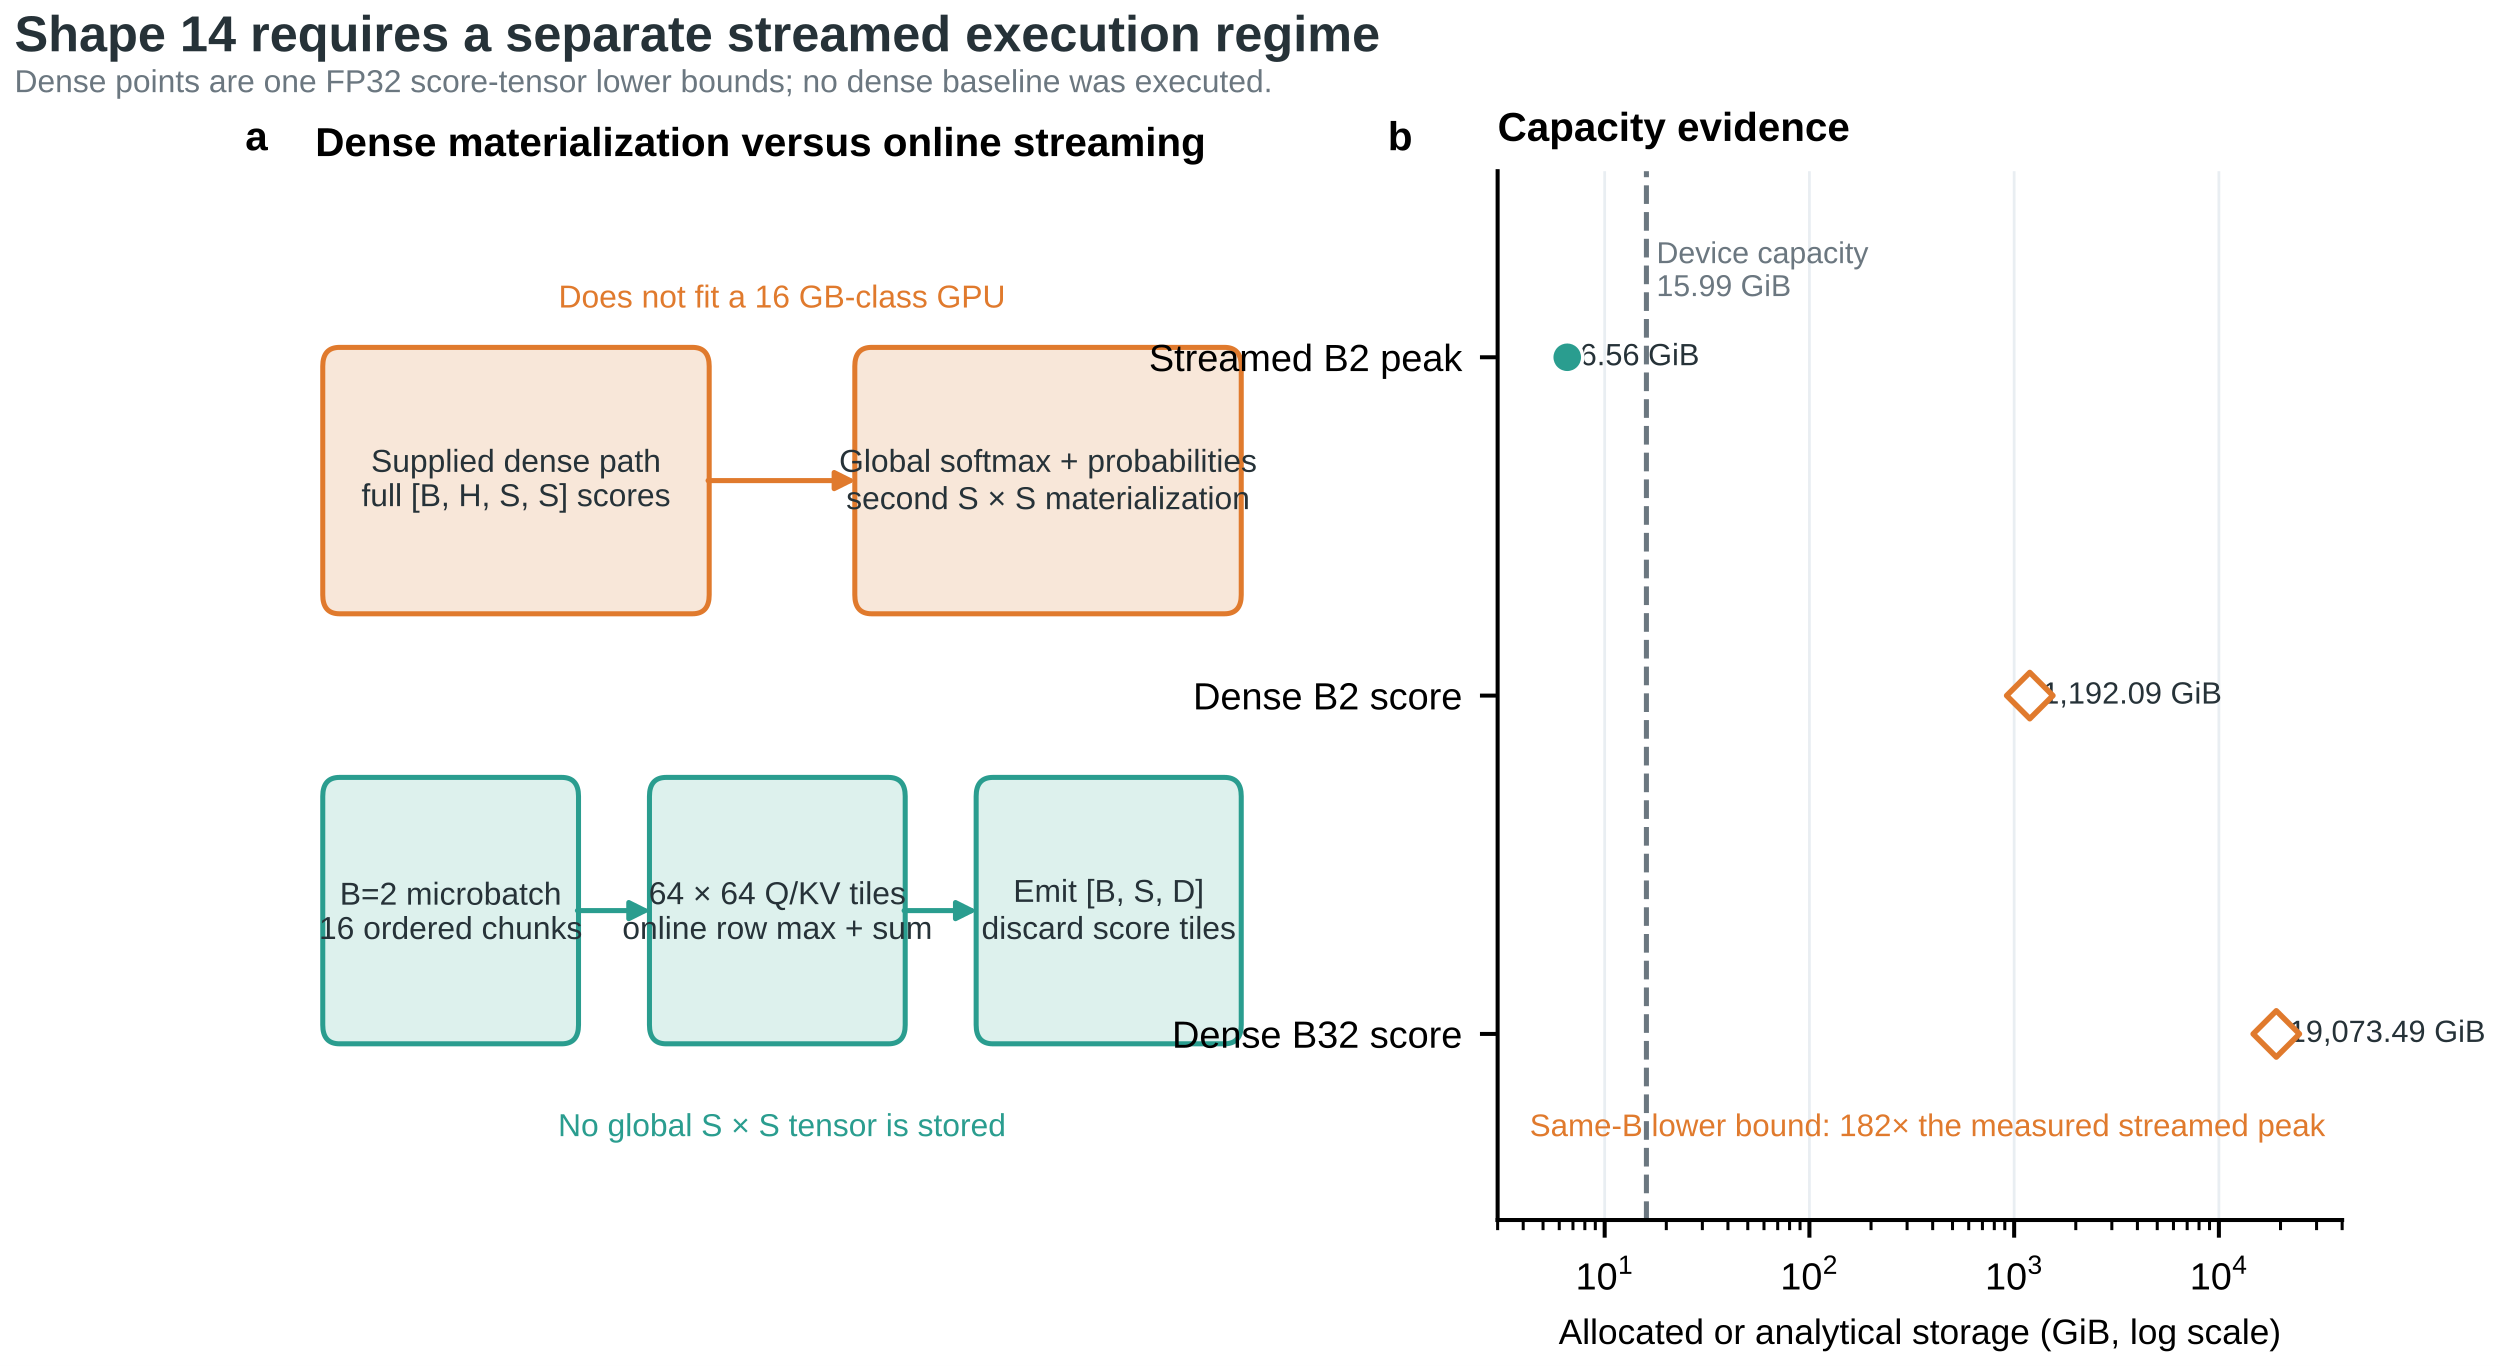
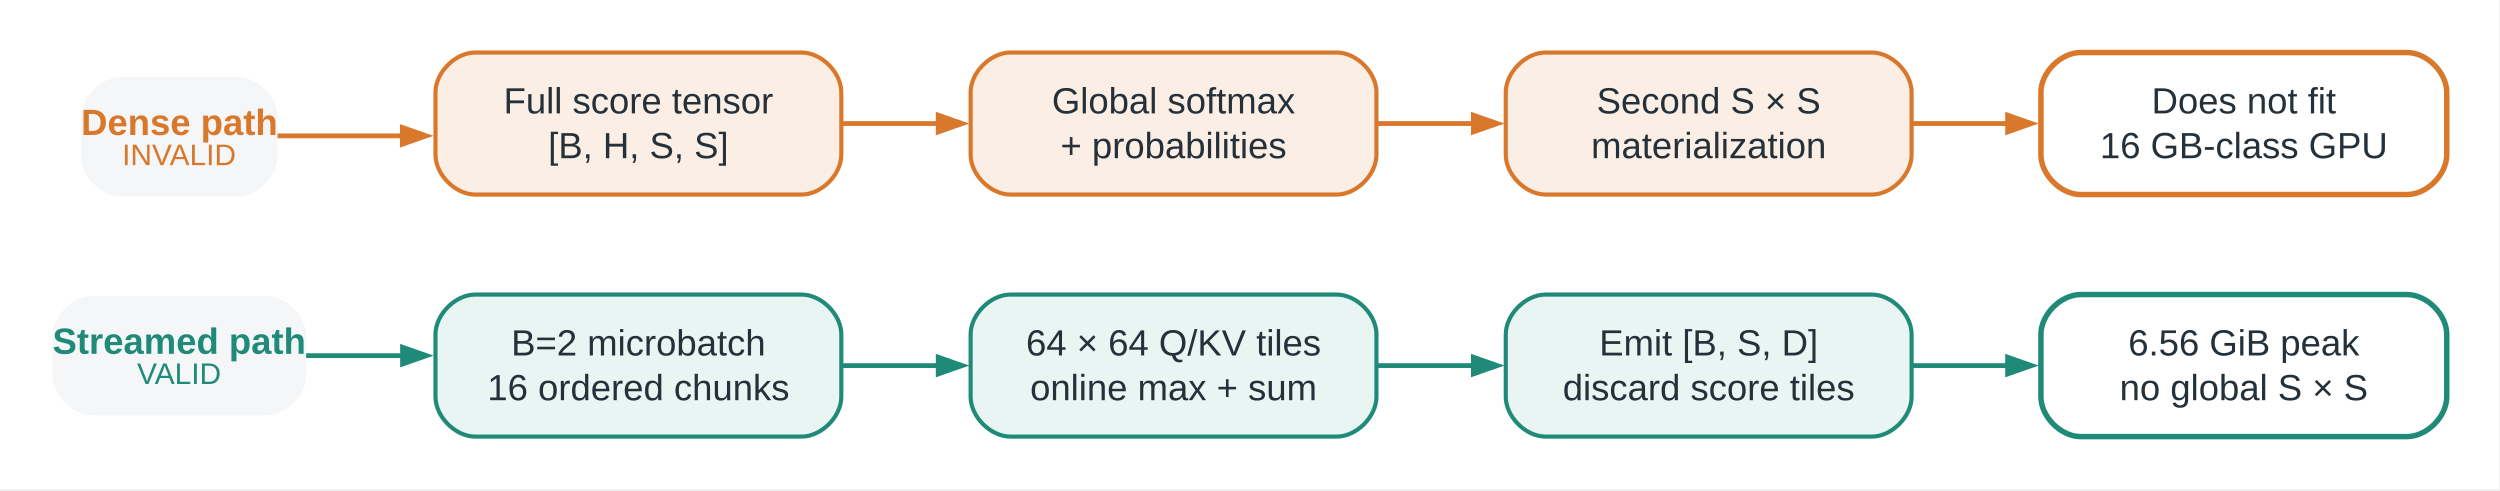
- <svg xmlns="http://www.w3.org/2000/svg" xmlns:xlink="http://www.w3.org/1999/xlink" width="495.545pt" height="270.758pt" viewBox="0 0 495.545 270.758" version="1.1">
-   <defs>
-     <style type="text/css">*{stroke-linejoin: round; stroke-linecap: butt}</style>
-   </defs>
-   <g id="figure_1">
-     <g id="patch_1">
-       <path d="M 0 270.758 L 495.545 270.758 L 495.545 0 L 0 0 z " style="fill: #ffffff" />
+ <svg xmlns="http://www.w3.org/2000/svg" width="754pt" height="148pt" viewBox="0.00 0.00 754.00 148.00">
+   <g id="graph0" class="graph" transform="scale(1 1) rotate(0) translate(15.84 131.68)">
+     <polygon fill="#ffffff" stroke="none" points="-15.84,15.84 -15.84,-131.68 737.94,-131.68 737.94,15.84 -15.84,15.84" />
+     <g id="edge1" class="edge">
+       <path fill="none" stroke="#d9772b" stroke-width="1.45" d="M67.61,-90.71C67.61,-90.71 105.51,-90.71 105.51,-90.71" />
+       <polygon fill="#d9772b" stroke="#d9772b" stroke-width="1.45" points="105.51,-93.23 112.71,-90.71 105.51,-88.19 105.51,-93.23" />
    </g>
-     <g id="axes_1">
-       <g id="patch_2">
-         <path d="M 67.307 121.664 L 137.245 121.664 Q 140.575 121.664 140.575 117.922 L 140.575 72.599 Q 140.575 68.857 137.245 68.857 L 67.307 68.857 Q 63.976 68.857 63.976 72.599 L 63.976 117.922 Q 63.976 121.664 67.307 121.664 z " clip-path="url(#p6a31c43c18)" style="fill: #f8e7d9; stroke: #e07a2d; stroke-linejoin: miter" />
-       </g>
-       <g id="patch_3">
-         <path d="M 172.769 121.664 L 242.707 121.664 Q 246.037 121.664 246.037 117.922 L 246.037 72.599 Q 246.037 68.857 242.707 68.857 L 172.769 68.857 Q 169.438 68.857 169.438 72.599 L 169.438 117.922 Q 169.438 121.664 172.769 121.664 z " clip-path="url(#p6a31c43c18)" style="fill: #f8e7d9; stroke: #e07a2d; stroke-linejoin: miter" />
-       </g>
-       <g id="patch_4">
-         <path d="M 140.351 95.26 Q 155.005 95.26 168.542 95.26 " clip-path="url(#p6a31c43c18)" style="fill: none; stroke: #e07a2d; stroke-linecap: round" />
-         <path d="M 165.342 93.66 L 168.542 95.26 L 165.342 96.861 z " clip-path="url(#p6a31c43c18)" style="fill: #e07a2d; stroke: #e07a2d; stroke-linecap: round" />
-       </g>
-       <g id="patch_5">
-         <path d="M 67.307 206.903 L 111.342 206.903 Q 114.672 206.903 114.672 203.161 L 114.672 157.838 Q 114.672 154.096 111.342 154.096 L 67.307 154.096 Q 63.976 154.096 63.976 157.838 L 63.976 203.161 Q 63.976 206.903 67.307 206.903 z " clip-path="url(#p6a31c43c18)" style="fill: #ddf1ed; stroke: #2a9d8f; stroke-linejoin: miter" />
-       </g>
-       <g id="patch_6">
-         <path d="M 132.064 206.903 L 176.099 206.903 Q 179.429 206.903 179.429 203.161 L 179.429 157.838 Q 179.429 154.096 176.099 154.096 L 132.064 154.096 Q 128.734 154.096 128.734 157.838 L 128.734 203.161 Q 128.734 206.903 132.064 206.903 z " clip-path="url(#p6a31c43c18)" style="fill: #ddf1ed; stroke: #2a9d8f; stroke-linejoin: miter" />
-       </g>
-       <g id="patch_7">
-         <path d="M 196.821 206.903 L 242.707 206.903 Q 246.037 206.903 246.037 203.161 L 246.037 157.838 Q 246.037 154.096 242.707 154.096 L 196.821 154.096 Q 193.491 154.096 193.491 157.838 L 193.491 203.161 Q 193.491 206.903 196.821 206.903 z " clip-path="url(#p6a31c43c18)" style="fill: #ddf1ed; stroke: #2a9d8f; stroke-linejoin: miter" />
-       </g>
-       <g id="patch_8">
-         <path d="M 114.453 180.5 Q 121.702 180.5 127.834 180.5 " clip-path="url(#p6a31c43c18)" style="fill: none; stroke: #2a9d8f; stroke-linecap: round" />
-         <path d="M 124.634 178.899 L 127.834 180.5 L 124.634 182.1 z " clip-path="url(#p6a31c43c18)" style="fill: #2a9d8f; stroke: #2a9d8f; stroke-linecap: round" />
-       </g>
-       <g id="patch_9">
-         <path d="M 179.21 180.5 Q 186.46 180.5 192.591 180.5 " clip-path="url(#p6a31c43c18)" style="fill: none; stroke: #2a9d8f; stroke-linecap: round" />
-         <path d="M 189.391 178.899 L 192.591 180.5 L 189.391 182.1 z " clip-path="url(#p6a31c43c18)" style="fill: #2a9d8f; stroke: #2a9d8f; stroke-linecap: round" />
-       </g>
-       <g id="text_1">
-         <text style="font-weight: 700; font-size: 8px; font-family: 'Arial', 'DejaVu Sans', 'Liberation Sans', sans-serif; text-anchor: start" x="48.619" y="29.772" transform="rotate(-0 48.61942 29.772)">a</text>
-       </g>
-       <g id="text_2">
-         <text style="font-size: 6.3px; font-family: 'Arial', 'DejaVu Sans', 'Liberation Sans', sans-serif; fill: #263238" transform="translate(73.55393 93.52791)">Supplied dense path</text>
-         <text style="font-size: 6.3px; font-family: 'Arial', 'DejaVu Sans', 'Liberation Sans', sans-serif; fill: #263238" transform="translate(71.64227 100.3272)">full [B, H, S, S] scores</text>
-       </g>
-       <g id="text_3">
-         <text style="font-size: 6.3px; font-family: 'Arial', 'DejaVu Sans', 'Liberation Sans', sans-serif; fill: #263238" transform="translate(166.3313 93.52791)">Global softmax + probabilities</text>
-         <text style="font-size: 6.3px; font-family: 'Arial', 'DejaVu Sans', 'Liberation Sans', sans-serif; fill: #263238" transform="translate(167.7306 100.9148)">second S × S materialization</text>
-       </g>
-       <g id="text_4">
-         <text style="font-size: 6.3px; font-family: 'Arial', 'DejaVu Sans', 'Liberation Sans', sans-serif; text-anchor: middle; fill: #e07a2d" x="155.007" y="60.957" transform="rotate(-0 155.0065 60.957)">Does not fit a 16 GB-class GPU</text>
-       </g>
-       <g id="text_5">
-         <text style="font-size: 6.3px; font-family: 'Arial', 'DejaVu Sans', 'Liberation Sans', sans-serif; fill: #263238" transform="translate(67.35182 179.327)">B=2 microbatch</text>
-         <text style="font-size: 6.3px; font-family: 'Arial', 'DejaVu Sans', 'Liberation Sans', sans-serif; fill: #263238" transform="translate(63.23418 186.1248)">16 ordered chunks</text>
-       </g>
-       <g id="text_6">
-         <text style="font-size: 6.3px; font-family: 'Arial', 'DejaVu Sans', 'Liberation Sans', sans-serif; fill: #263238" transform="translate(128.6053 179.2197)">64 × 64 Q/KV tiles</text>
-         <text style="font-size: 6.3px; font-family: 'Arial', 'DejaVu Sans', 'Liberation Sans', sans-serif; fill: #263238" transform="translate(123.3581 186.1169)">online row max + sum</text>
-       </g>
-       <g id="text_7">
-         <text style="font-size: 6.3px; font-family: 'Arial', 'DejaVu Sans', 'Liberation Sans', sans-serif; fill: #263238" transform="translate(200.8609 178.7669)">Emit [B, S, D]</text>
-         <text style="font-size: 6.3px; font-family: 'Arial', 'DejaVu Sans', 'Liberation Sans', sans-serif; fill: #263238" transform="translate(194.556 186.1169)">discard score tiles</text>
-       </g>
-       <g id="text_8">
-         <text style="font-size: 6.3px; font-family: 'Arial', 'DejaVu Sans', 'Liberation Sans', sans-serif; text-anchor: middle; fill: #2a9d8f" x="155.007" y="225.198" transform="rotate(-0 155.0065 225.198)">No global S × S tensor is stored</text>
-       </g>
-       <g id="text_9">
-         <text style="font-weight: 700; font-size: 8px; font-family: 'Arial', 'DejaVu Sans', 'Liberation Sans', sans-serif; text-anchor: start" x="62.496" y="30.93" transform="rotate(-0 62.496 30.93)">Dense materialization versus online streaming</text>
-       </g>
+     <g id="edge5" class="edge">
+       <path fill="none" stroke="#1f8a78" stroke-width="1.45" d="M76.45,-24.42C76.45,-24.42 105.57,-24.42 105.57,-24.42" />
+       <polygon fill="#1f8a78" stroke="#1f8a78" stroke-width="1.45" points="105.57,-26.94 112.77,-24.42 105.57,-21.9 105.57,-26.94" />
    </g>
-     <g id="axes_2">
-       <g id="patch_10">
-         <path d="M 296.856 241.83 L 464.256 241.83 L 464.256 33.93 L 296.856 33.93 z " style="fill: #ffffff" />
-       </g>
-       <g id="matplotlib.axis_1">
-         <g id="xtick_1">
-           <g id="line2d_1">
-             <path d="M 318.076 241.83 L 318.076 33.93 " clip-path="url(#p50177f40c5)" style="fill: none; stroke: #e9eef2; stroke-width: 0.55; stroke-linecap: square" />
-           </g>
-           <g id="line2d_2">
-             <defs>
-               <path id="m592575918a" d="M 0 0 L 0 3.5 " style="stroke: #000000; stroke-width: 0.8" />
-             </defs>
-             <g>
-               <use xlink:href="#m592575918a" x="318.076" y="241.83" style="stroke: #000000; stroke-width: 0.8" />
-             </g>
-           </g>
-           <g id="text_10">
-             <g transform="translate(312.3007 255.73)">
-               <text>
-                 <tspan x="0" y="-0.129" style="font-size: 7.5px; font-family: 'Arial'">1</tspan>
-                 <tspan x="4.171" y="-0.129" style="font-size: 7.5px; font-family: 'Arial'">0</tspan>
-                 <tspan x="8.414" y="-3.227" style="font-size: 5.25px; font-family: 'Arial'">1</tspan>
-               </text>
-             </g>
-           </g>
-         </g>
-         <g id="xtick_2">
-           <g id="line2d_3">
-             <path d="M 358.658 241.83 L 358.658 33.93 " clip-path="url(#p50177f40c5)" style="fill: none; stroke: #e9eef2; stroke-width: 0.55; stroke-linecap: square" />
-           </g>
-           <g id="line2d_4">
-             <g>
-               <use xlink:href="#m592575918a" x="358.658" y="241.83" style="stroke: #000000; stroke-width: 0.8" />
-             </g>
-           </g>
-           <g id="text_11">
-             <g transform="translate(352.8831 255.73)">
-               <text>
-                 <tspan x="0" y="-0.129" style="font-size: 7.5px; font-family: 'Arial'">1</tspan>
-                 <tspan x="4.171" y="-0.129" style="font-size: 7.5px; font-family: 'Arial'">0</tspan>
-                 <tspan x="8.414" y="-3.227" style="font-size: 5.25px; font-family: 'Arial'">2</tspan>
-               </text>
-             </g>
-           </g>
-         </g>
-         <g id="xtick_3">
-           <g id="line2d_5">
-             <path d="M 399.241 241.83 L 399.241 33.93 " clip-path="url(#p50177f40c5)" style="fill: none; stroke: #e9eef2; stroke-width: 0.55; stroke-linecap: square" />
-           </g>
-           <g id="line2d_6">
-             <g>
-               <use xlink:href="#m592575918a" x="399.241" y="241.83" style="stroke: #000000; stroke-width: 0.8" />
-             </g>
-           </g>
-           <g id="text_12">
-             <g transform="translate(393.4655 255.73)">
-               <text>
-                 <tspan x="0" y="-0.129" style="font-size: 7.5px; font-family: 'Arial'">1</tspan>
-                 <tspan x="4.171" y="-0.129" style="font-size: 7.5px; font-family: 'Arial'">0</tspan>
-                 <tspan x="8.414" y="-3.227" style="font-size: 5.25px; font-family: 'Arial'">3</tspan>
-               </text>
-             </g>
-           </g>
-         </g>
-         <g id="xtick_4">
-           <g id="line2d_7">
-             <path d="M 439.823 241.83 L 439.823 33.93 " clip-path="url(#p50177f40c5)" style="fill: none; stroke: #e9eef2; stroke-width: 0.55; stroke-linecap: square" />
-           </g>
-           <g id="line2d_8">
-             <g>
-               <use xlink:href="#m592575918a" x="439.823" y="241.83" style="stroke: #000000; stroke-width: 0.8" />
-             </g>
-           </g>
-           <g id="text_13">
-             <g transform="translate(434.0479 255.73)">
-               <text>
-                 <tspan x="0" y="-0.14" style="font-size: 7.5px; font-family: 'Arial'">1</tspan>
-                 <tspan x="4.171" y="-0.14" style="font-size: 7.5px; font-family: 'Arial'">0</tspan>
-                 <tspan x="8.414" y="-3.237" style="font-size: 5.25px; font-family: 'Arial'">4</tspan>
-               </text>
-             </g>
-           </g>
-         </g>
-         <g id="xtick_5">
-           <g id="line2d_9">
-             <defs>
-               <path id="m63c18551ce" d="M 0 0 L 0 2 " style="stroke: #000000; stroke-width: 0.6" />
-             </defs>
-             <g>
-               <use xlink:href="#m63c18551ce" x="296.856" y="241.83" style="stroke: #000000; stroke-width: 0.6" />
-             </g>
-           </g>
-         </g>
-         <g id="xtick_6">
-           <g id="line2d_10">
-             <g>
-               <use xlink:href="#m63c18551ce" x="301.926" y="241.83" style="stroke: #000000; stroke-width: 0.6" />
-             </g>
-           </g>
-         </g>
-         <g id="xtick_7">
-           <g id="line2d_11">
-             <g>
-               <use xlink:href="#m63c18551ce" x="305.859" y="241.83" style="stroke: #000000; stroke-width: 0.6" />
-             </g>
-           </g>
-         </g>
-         <g id="xtick_8">
-           <g id="line2d_12">
-             <g>
-               <use xlink:href="#m63c18551ce" x="309.073" y="241.83" style="stroke: #000000; stroke-width: 0.6" />
-             </g>
-           </g>
-         </g>
-         <g id="xtick_9">
-           <g id="line2d_13">
-             <g>
-               <use xlink:href="#m63c18551ce" x="311.789" y="241.83" style="stroke: #000000; stroke-width: 0.6" />
-             </g>
-           </g>
-         </g>
-         <g id="xtick_10">
-           <g id="line2d_14">
-             <g>
-               <use xlink:href="#m63c18551ce" x="314.143" y="241.83" style="stroke: #000000; stroke-width: 0.6" />
-             </g>
-           </g>
-         </g>
-         <g id="xtick_11">
-           <g id="line2d_15">
-             <g>
-               <use xlink:href="#m63c18551ce" x="316.219" y="241.83" style="stroke: #000000; stroke-width: 0.6" />
-             </g>
-           </g>
-         </g>
-         <g id="xtick_12">
-           <g id="line2d_16">
-             <g>
-               <use xlink:href="#m63c18551ce" x="330.292" y="241.83" style="stroke: #000000; stroke-width: 0.6" />
-             </g>
-           </g>
-         </g>
-         <g id="xtick_13">
-           <g id="line2d_17">
-             <g>
-               <use xlink:href="#m63c18551ce" x="337.438" y="241.83" style="stroke: #000000; stroke-width: 0.6" />
-             </g>
-           </g>
-         </g>
-         <g id="xtick_14">
-           <g id="line2d_18">
-             <g>
-               <use xlink:href="#m63c18551ce" x="342.509" y="241.83" style="stroke: #000000; stroke-width: 0.6" />
-             </g>
-           </g>
-         </g>
-         <g id="xtick_15">
-           <g id="line2d_19">
-             <g>
-               <use xlink:href="#m63c18551ce" x="346.442" y="241.83" style="stroke: #000000; stroke-width: 0.6" />
-             </g>
-           </g>
-         </g>
-         <g id="xtick_16">
-           <g id="line2d_20">
-             <g>
-               <use xlink:href="#m63c18551ce" x="349.655" y="241.83" style="stroke: #000000; stroke-width: 0.6" />
-             </g>
-           </g>
-         </g>
-         <g id="xtick_17">
-           <g id="line2d_21">
-             <g>
-               <use xlink:href="#m63c18551ce" x="352.372" y="241.83" style="stroke: #000000; stroke-width: 0.6" />
-             </g>
-           </g>
-         </g>
-         <g id="xtick_18">
-           <g id="line2d_22">
-             <g>
-               <use xlink:href="#m63c18551ce" x="354.725" y="241.83" style="stroke: #000000; stroke-width: 0.6" />
-             </g>
-           </g>
-         </g>
-         <g id="xtick_19">
-           <g id="line2d_23">
-             <g>
-               <use xlink:href="#m63c18551ce" x="356.801" y="241.83" style="stroke: #000000; stroke-width: 0.6" />
-             </g>
-           </g>
-         </g>
-         <g id="xtick_20">
-           <g id="line2d_24">
-             <g>
-               <use xlink:href="#m63c18551ce" x="370.875" y="241.83" style="stroke: #000000; stroke-width: 0.6" />
-             </g>
-           </g>
-         </g>
-         <g id="xtick_21">
-           <g id="line2d_25">
-             <g>
-               <use xlink:href="#m63c18551ce" x="378.021" y="241.83" style="stroke: #000000; stroke-width: 0.6" />
-             </g>
-           </g>
-         </g>
-         <g id="xtick_22">
-           <g id="line2d_26">
-             <g>
-               <use xlink:href="#m63c18551ce" x="383.091" y="241.83" style="stroke: #000000; stroke-width: 0.6" />
-             </g>
-           </g>
-         </g>
-         <g id="xtick_23">
-           <g id="line2d_27">
-             <g>
-               <use xlink:href="#m63c18551ce" x="387.024" y="241.83" style="stroke: #000000; stroke-width: 0.6" />
-             </g>
-           </g>
-         </g>
-         <g id="xtick_24">
-           <g id="line2d_28">
-             <g>
-               <use xlink:href="#m63c18551ce" x="390.237" y="241.83" style="stroke: #000000; stroke-width: 0.6" />
-             </g>
-           </g>
-         </g>
-         <g id="xtick_25">
-           <g id="line2d_29">
-             <g>
-               <use xlink:href="#m63c18551ce" x="392.954" y="241.83" style="stroke: #000000; stroke-width: 0.6" />
-             </g>
-           </g>
-         </g>
-         <g id="xtick_26">
-           <g id="line2d_30">
-             <g>
-               <use xlink:href="#m63c18551ce" x="395.308" y="241.83" style="stroke: #000000; stroke-width: 0.6" />
-             </g>
-           </g>
-         </g>
-         <g id="xtick_27">
-           <g id="line2d_31">
-             <g>
-               <use xlink:href="#m63c18551ce" x="397.384" y="241.83" style="stroke: #000000; stroke-width: 0.6" />
-             </g>
-           </g>
-         </g>
-         <g id="xtick_28">
-           <g id="line2d_32">
-             <g>
-               <use xlink:href="#m63c18551ce" x="411.457" y="241.83" style="stroke: #000000; stroke-width: 0.6" />
-             </g>
-           </g>
-         </g>
-         <g id="xtick_29">
-           <g id="line2d_33">
-             <g>
-               <use xlink:href="#m63c18551ce" x="418.603" y="241.83" style="stroke: #000000; stroke-width: 0.6" />
-             </g>
-           </g>
-         </g>
-         <g id="xtick_30">
-           <g id="line2d_34">
-             <g>
-               <use xlink:href="#m63c18551ce" x="423.674" y="241.83" style="stroke: #000000; stroke-width: 0.6" />
-             </g>
-           </g>
-         </g>
-         <g id="xtick_31">
-           <g id="line2d_35">
-             <g>
-               <use xlink:href="#m63c18551ce" x="427.606" y="241.83" style="stroke: #000000; stroke-width: 0.6" />
-             </g>
-           </g>
-         </g>
-         <g id="xtick_32">
-           <g id="line2d_36">
-             <g>
-               <use xlink:href="#m63c18551ce" x="430.82" y="241.83" style="stroke: #000000; stroke-width: 0.6" />
-             </g>
-           </g>
-         </g>
-         <g id="xtick_33">
-           <g id="line2d_37">
-             <g>
-               <use xlink:href="#m63c18551ce" x="433.537" y="241.83" style="stroke: #000000; stroke-width: 0.6" />
-             </g>
-           </g>
-         </g>
-         <g id="xtick_34">
-           <g id="line2d_38">
-             <g>
-               <use xlink:href="#m63c18551ce" x="435.89" y="241.83" style="stroke: #000000; stroke-width: 0.6" />
-             </g>
-           </g>
-         </g>
-         <g id="xtick_35">
-           <g id="line2d_39">
-             <g>
-               <use xlink:href="#m63c18551ce" x="437.966" y="241.83" style="stroke: #000000; stroke-width: 0.6" />
-             </g>
-           </g>
-         </g>
-         <g id="xtick_36">
-           <g id="line2d_40">
-             <g>
-               <use xlink:href="#m63c18551ce" x="452.039" y="241.83" style="stroke: #000000; stroke-width: 0.6" />
-             </g>
-           </g>
-         </g>
-         <g id="xtick_37">
-           <g id="line2d_41">
-             <g>
-               <use xlink:href="#m63c18551ce" x="459.186" y="241.83" style="stroke: #000000; stroke-width: 0.6" />
-             </g>
-           </g>
-         </g>
-         <g id="xtick_38">
-           <g id="line2d_42">
-             <g>
-               <use xlink:href="#m63c18551ce" x="464.256" y="241.83" style="stroke: #000000; stroke-width: 0.6" />
-             </g>
-           </g>
-         </g>
-         <g id="text_14">
-           <text style="font-size: 7px; font-family: 'Arial', 'DejaVu Sans', 'Liberation Sans', sans-serif; text-anchor: middle" x="380.556" y="266.405" transform="rotate(-0 380.556 266.4046)">Allocated or analytical storage (GiB, log scale)</text>
-         </g>
-       </g>
-       <g id="matplotlib.axis_2">
-         <g id="ytick_1">
-           <g id="line2d_43">
-             <defs>
-               <path id="mf9ee29954d" d="M 0 0 L -3.5 0 " style="stroke: #000000; stroke-width: 0.8" />
-             </defs>
-             <g>
-               <use xlink:href="#mf9ee29954d" x="296.856" y="70.815" style="stroke: #000000; stroke-width: 0.8" />
-             </g>
-           </g>
-           <g id="text_15">
-             <text style="font-size: 7.5px; font-family: 'Arial', 'DejaVu Sans', 'Liberation Sans', sans-serif; text-anchor: end" x="289.856" y="73.546" transform="rotate(-0 289.856 73.54559)">Streamed B2 peak</text>
-           </g>
-         </g>
-         <g id="ytick_2">
-           <g id="line2d_44">
-             <g>
-               <use xlink:href="#mf9ee29954d" x="296.856" y="137.88" style="stroke: #000000; stroke-width: 0.8" />
-             </g>
-           </g>
-           <g id="text_16">
-             <text style="font-size: 7.5px; font-family: 'Arial', 'DejaVu Sans', 'Liberation Sans', sans-serif; text-anchor: end" x="289.856" y="140.61" transform="rotate(-0 289.856 140.6101)">Dense B2 score</text>
-           </g>
-         </g>
-         <g id="ytick_3">
-           <g id="line2d_45">
-             <g>
-               <use xlink:href="#mf9ee29954d" x="296.856" y="204.945" style="stroke: #000000; stroke-width: 0.8" />
-             </g>
-           </g>
-           <g id="text_17">
-             <text style="font-size: 7.5px; font-family: 'Arial', 'DejaVu Sans', 'Liberation Sans', sans-serif; text-anchor: end" x="289.856" y="207.675" transform="rotate(-0 289.856 207.6746)">Dense B32 score</text>
-           </g>
-         </g>
-       </g>
-       <g id="line2d_46">
-         <path d="M 326.35 241.83 L 326.35 33.93 " clip-path="url(#p50177f40c5)" style="fill: none; stroke-dasharray: 3.7,1.6; stroke-dashoffset: 0; stroke: #6b7780" />
-       </g>
-       <g id="patch_11">
-         <path d="M 296.856 241.83 L 296.856 33.93 " style="fill: none; stroke: #000000; stroke-width: 0.8; stroke-linejoin: miter; stroke-linecap: square" />
-       </g>
-       <g id="patch_12">
-         <path d="M 296.856 241.83 L 464.256 241.83 " style="fill: none; stroke: #000000; stroke-width: 0.8; stroke-linejoin: miter; stroke-linecap: square" />
-       </g>
-       <g id="text_18">
-         <text style="font-size: 6px; font-family: 'Arial', 'DejaVu Sans', 'Liberation Sans', sans-serif; fill: #6b7780" transform="translate(328.3476 52.16077)">Device capacity</text>
-         <text style="font-size: 6px; font-family: 'Arial', 'DejaVu Sans', 'Liberation Sans', sans-serif; fill: #6b7780" transform="translate(328.3476 58.69116)">15.99 GiB</text>
-       </g>
-       <g id="text_19">
-         <text style="font-size: 6.1px; font-family: 'Arial', 'DejaVu Sans', 'Liberation Sans', sans-serif; text-anchor: start; fill: #263238" x="313.118" y="72.394" transform="rotate(-0 313.1179 72.3941)">6.56 GiB</text>
-       </g>
-       <g id="text_20">
-         <text style="font-size: 6.1px; font-family: 'Arial', 'DejaVu Sans', 'Liberation Sans', sans-serif; text-anchor: start; fill: #263238" x="404.801" y="139.459" transform="rotate(-0 404.8006 139.4586)">1,192.09 GiB</text>
-       </g>
-       <g id="text_21">
-         <text style="font-size: 6.1px; font-family: 'Arial', 'DejaVu Sans', 'Liberation Sans', sans-serif; text-anchor: start; fill: #263238" x="453.667" y="206.523" transform="rotate(-0 453.6667 206.5231)">19,073.49 GiB</text>
-       </g>
-       <g id="text_22">
-         <text style="font-size: 6.2px; font-family: 'Arial', 'DejaVu Sans', 'Liberation Sans', sans-serif; text-anchor: end; fill: #e07a2d" x="460.908" y="225.198" transform="rotate(-0 460.908 225.198)">Same-B lower bound: 182× the measured streamed peak</text>
-       </g>
-       <g id="text_23">
-         <text style="font-weight: 700; font-size: 8px; font-family: 'Arial', 'DejaVu Sans', 'Liberation Sans', sans-serif; text-anchor: start" x="275.094" y="29.772" transform="rotate(-0 275.094 29.772)">b</text>
-       </g>
-       <g id="text_24">
-         <text style="font-weight: 700; font-size: 8px; font-family: 'Arial', 'DejaVu Sans', 'Liberation Sans', sans-serif; text-anchor: start" x="296.856" y="27.93" transform="rotate(-0 296.856 27.93)">Capacity evidence</text>
-       </g>
-       <g id="PathCollection_1">
-         <defs>
-           <path id="m839410bd86" d="M 0 3.082 C 0.817 3.082 1.601 2.757 2.179 2.179 C 2.757 1.601 3.082 0.817 3.082 0 C 3.082 -0.817 2.757 -1.601 2.179 -2.179 C 1.601 -2.757 0.817 -3.082 0 -3.082 C -0.817 -3.082 -1.601 -2.757 -2.179 -2.179 C -2.757 -1.601 -3.082 -0.817 -3.082 0 C -3.082 0.817 -2.757 1.601 -2.179 2.179 C -1.601 2.757 -0.817 3.082 0 3.082 z " style="stroke: #ffffff; stroke-width: 0.7" />
-         </defs>
-         <g clip-path="url(#p50177f40c5)">
-           <use xlink:href="#m839410bd86" x="310.655" y="70.815" style="fill: #2a9d8f; stroke: #ffffff; stroke-width: 0.7" />
-         </g>
-       </g>
-       <g id="PathCollection_2">
-         <defs>
-           <path id="me7b1f89e7a" d="M 0 4.583 L 4.583 0 L 0 -4.583 L -4.583 0 z " style="stroke: #e07a2d; stroke-width: 1.1" />
-         </defs>
-         <g clip-path="url(#p50177f40c5)">
-           <use xlink:href="#me7b1f89e7a" x="402.337" y="137.88" style="fill: #ffffff; stroke: #e07a2d; stroke-width: 1.1" />
-           <use xlink:href="#me7b1f89e7a" x="451.203" y="204.945" style="fill: #ffffff; stroke: #e07a2d; stroke-width: 1.1" />
-         </g>
-       </g>
+     <g id="edge2" class="edge">
+       <path fill="none" stroke="#d9772b" stroke-width="1.45" d="M238.18,-94.42C238.18,-94.42 267.13,-94.42 267.13,-94.42" />
+       <polygon fill="#d9772b" stroke="#d9772b" stroke-width="1.45" points="267.13,-96.94 274.33,-94.42 267.13,-91.9 267.13,-96.94" />
    </g>
-     <g id="text_25">
-       <text style="font-weight: 700; font-size: 10px; font-family: 'Arial', 'DejaVu Sans', 'Liberation Sans', sans-serif; text-anchor: start; fill: #263238" x="2.88" y="10.16" transform="rotate(-0 2.88 10.16027)">Shape 14 requires a separate streamed execution regime</text>
+     <g id="edge3" class="edge">
+       <path fill="none" stroke="#d9772b" stroke-width="1.45" d="M399.58,-94.42C399.58,-94.42 428.53,-94.42 428.53,-94.42" />
+       <polygon fill="#d9772b" stroke="#d9772b" stroke-width="1.45" points="428.53,-96.94 435.73,-94.42 428.53,-91.9 428.53,-96.94" />
    </g>
-     <g id="text_26">
-       <text style="font-size: 6.3px; font-family: 'Arial', 'DejaVu Sans', 'Liberation Sans', sans-serif; text-anchor: start; fill: #6b7780" x="2.88" y="18.267" transform="rotate(-0 2.88 18.26657)">Dense points are one FP32 score-tensor lower bounds; no dense baseline was executed.</text>
+     <g id="edge4" class="edge">
+       <path fill="none" stroke="#d9772b" stroke-width="1.45" d="M560.98,-94.42C560.98,-94.42 589.66,-94.42 589.66,-94.42" />
+       <polygon fill="#d9772b" stroke="#d9772b" stroke-width="1.45" points="589.66,-96.94 596.86,-94.42 589.66,-91.9 589.66,-96.94" />
+     </g>
+     <g id="edge6" class="edge">
+       <path fill="none" stroke="#1f8a78" stroke-width="1.45" d="M238.18,-21.42C238.18,-21.42 267.13,-21.42 267.13,-21.42" />
+       <polygon fill="#1f8a78" stroke="#1f8a78" stroke-width="1.45" points="267.13,-23.94 274.33,-21.42 267.13,-18.9 267.13,-23.94" />
+     </g>
+     <g id="edge7" class="edge">
+       <path fill="none" stroke="#1f8a78" stroke-width="1.45" d="M399.58,-21.42C399.58,-21.42 428.53,-21.42 428.53,-21.42" />
+       <polygon fill="#1f8a78" stroke="#1f8a78" stroke-width="1.45" points="428.53,-23.94 435.73,-21.42 428.53,-18.9 428.53,-23.94" />
+     </g>
+     <g id="edge8" class="edge">
+       <path fill="none" stroke="#1f8a78" stroke-width="1.45" d="M560.98,-21.42C560.98,-21.42 589.66,-21.42 589.66,-21.42" />
+       <polygon fill="#1f8a78" stroke="#1f8a78" stroke-width="1.45" points="589.66,-23.94 596.86,-21.42 589.66,-18.9 589.66,-23.94" />
+     </g>
+     <g id="node1" class="node">
+       <path fill="#f4f6f8" stroke="none" stroke-width="1.25" d="M55.88,-108.42C55.88,-108.42 20.62,-108.42 20.62,-108.42 14.62,-108.42 8.62,-102.42 8.62,-96.42 8.62,-96.42 8.62,-84.42 8.62,-84.42 8.62,-78.42 14.62,-72.42 20.62,-72.42 20.62,-72.42 55.88,-72.42 55.88,-72.42 61.88,-72.42 67.88,-78.42 67.88,-84.42 67.88,-84.42 67.88,-96.42 67.88,-96.42 67.88,-102.42 61.88,-108.42 55.88,-108.42" />
+       <text xml:space="preserve" text-anchor="start" x="8.62" y="-90.97" font-family="Arial" font-weight="bold" font-size="11.00" fill="#d9772b">Dense path</text>
+       <text xml:space="preserve" text-anchor="start" x="21" y="-81.87" font-family="Arial" font-size="9.00" fill="#d9772b">INVALID</text>
+     </g>
+     <g id="node2" class="node">
+       <path fill="#f4f6f8" stroke="none" stroke-width="1.25" d="M64.5,-42.42C64.5,-42.42 12,-42.42 12,-42.42 6,-42.42 0,-36.42 0,-30.42 0,-30.42 0,-18.42 0,-18.42 0,-12.42 6,-6.42 12,-6.42 12,-6.42 64.5,-6.42 64.5,-6.42 70.5,-6.42 76.5,-12.42 76.5,-18.42 76.5,-18.42 76.5,-30.42 76.5,-30.42 76.5,-36.42 70.5,-42.42 64.5,-42.42" />
+       <text xml:space="preserve" text-anchor="start" x="0" y="-24.97" font-family="Arial" font-weight="bold" font-size="11.00" fill="#1f8a78">Streamed path</text>
+       <text xml:space="preserve" text-anchor="start" x="25.5" y="-15.87" font-family="Arial" font-size="9.00" fill="#1f8a78">VALID</text>
+     </g>
+     <g id="node3" class="node">
+       <path fill="#fbeee4" stroke="#d9772b" stroke-width="1.25" d="M225.9,-115.84C225.9,-115.84 127.5,-115.84 127.5,-115.84 121.5,-115.84 115.5,-109.84 115.5,-103.84 115.5,-103.84 115.5,-85 115.5,-85 115.5,-79 121.5,-73 127.5,-73 127.5,-73 225.9,-73 225.9,-73 231.9,-73 237.9,-79 237.9,-85 237.9,-85 237.9,-103.84 237.9,-103.84 237.9,-109.84 231.9,-115.84 225.9,-115.84" />
+       <text xml:space="preserve" text-anchor="middle" x="176.7" y="-97.47" font-family="Arial" font-size="11.00" fill="#24313a">Full score tensor</text>
+       <text xml:space="preserve" text-anchor="middle" x="176.7" y="-83.97" font-family="Arial" font-size="11.00" fill="#24313a">[B, H, S, S]</text>
+     </g>
+     <g id="node4" class="node">
+       <path fill="#fbeee4" stroke="#d9772b" stroke-width="1.25" d="M387.3,-115.84C387.3,-115.84 288.9,-115.84 288.9,-115.84 282.9,-115.84 276.9,-109.84 276.9,-103.84 276.9,-103.84 276.9,-85 276.9,-85 276.9,-79 282.9,-73 288.9,-73 288.9,-73 387.3,-73 387.3,-73 393.3,-73 399.3,-79 399.3,-85 399.3,-85 399.3,-103.84 399.3,-103.84 399.3,-109.84 393.3,-115.84 387.3,-115.84" />
+       <text xml:space="preserve" text-anchor="middle" x="338.1" y="-97.47" font-family="Arial" font-size="11.00" fill="#24313a">Global softmax</text>
+       <text xml:space="preserve" text-anchor="middle" x="338.1" y="-83.97" font-family="Arial" font-size="11.00" fill="#24313a">+ probabilities</text>
+     </g>
+     <g id="node5" class="node">
+       <path fill="#fbeee4" stroke="#d9772b" stroke-width="1.25" d="M548.7,-115.84C548.7,-115.84 450.3,-115.84 450.3,-115.84 444.3,-115.84 438.3,-109.84 438.3,-103.84 438.3,-103.84 438.3,-85 438.3,-85 438.3,-79 444.3,-73 450.3,-73 450.3,-73 548.7,-73 548.7,-73 554.7,-73 560.7,-79 560.7,-85 560.7,-85 560.7,-103.84 560.7,-103.84 560.7,-109.84 554.7,-115.84 548.7,-115.84" />
+       <text xml:space="preserve" text-anchor="middle" x="499.5" y="-97.47" font-family="Arial" font-size="11.00" fill="#24313a">Second S × S</text>
+       <text xml:space="preserve" text-anchor="middle" x="499.5" y="-83.97" font-family="Arial" font-size="11.00" fill="#24313a">materialization</text>
+     </g>
+     <g id="node6" class="node">
+       <path fill="#ffffff" stroke="#d9772b" stroke-width="1.65" d="M710.1,-115.84C710.1,-115.84 611.7,-115.84 611.7,-115.84 605.7,-115.84 599.7,-109.84 599.7,-103.84 599.7,-103.84 599.7,-85 599.7,-85 599.7,-79 605.7,-73 611.7,-73 611.7,-73 710.1,-73 710.1,-73 716.1,-73 722.1,-79 722.1,-85 722.1,-85 722.1,-103.84 722.1,-103.84 722.1,-109.84 716.1,-115.84 710.1,-115.84" />
+       <text xml:space="preserve" text-anchor="middle" x="660.9" y="-97.47" font-family="Arial" font-size="11.00" fill="#24313a">Does not fit</text>
+       <text xml:space="preserve" text-anchor="middle" x="660.9" y="-83.97" font-family="Arial" font-size="11.00" fill="#24313a">16 GB-class GPU</text>
+     </g>
+     <g id="node7" class="node">
+       <path fill="#e8f5f2" stroke="#1f8a78" stroke-width="1.25" d="M225.9,-42.84C225.9,-42.84 127.5,-42.84 127.5,-42.84 121.5,-42.84 115.5,-36.84 115.5,-30.84 115.5,-30.84 115.5,-12 115.5,-12 115.5,-6 121.5,0 127.5,0 127.5,0 225.9,0 225.9,0 231.9,0 237.9,-6 237.9,-12 237.9,-12 237.9,-30.84 237.9,-30.84 237.9,-36.84 231.9,-42.84 225.9,-42.84" />
+       <text xml:space="preserve" text-anchor="middle" x="176.7" y="-24.47" font-family="Arial" font-size="11.00" fill="#24313a">B=2 microbatch</text>
+       <text xml:space="preserve" text-anchor="middle" x="176.7" y="-10.97" font-family="Arial" font-size="11.00" fill="#24313a">16 ordered chunks</text>
+     </g>
+     <g id="node8" class="node">
+       <path fill="#e8f5f2" stroke="#1f8a78" stroke-width="1.25" d="M387.3,-42.84C387.3,-42.84 288.9,-42.84 288.9,-42.84 282.9,-42.84 276.9,-36.84 276.9,-30.84 276.9,-30.84 276.9,-12 276.9,-12 276.9,-6 282.9,0 288.9,0 288.9,0 387.3,0 387.3,0 393.3,0 399.3,-6 399.3,-12 399.3,-12 399.3,-30.84 399.3,-30.84 399.3,-36.84 393.3,-42.84 387.3,-42.84" />
+       <text xml:space="preserve" text-anchor="middle" x="338.1" y="-24.47" font-family="Arial" font-size="11.00" fill="#24313a">64 × 64 Q/KV tiles</text>
+       <text xml:space="preserve" text-anchor="middle" x="338.1" y="-10.97" font-family="Arial" font-size="11.00" fill="#24313a">online max + sum</text>
+     </g>
+     <g id="node9" class="node">
+       <path fill="#e8f5f2" stroke="#1f8a78" stroke-width="1.25" d="M548.7,-42.84C548.7,-42.84 450.3,-42.84 450.3,-42.84 444.3,-42.84 438.3,-36.84 438.3,-30.84 438.3,-30.84 438.3,-12 438.3,-12 438.3,-6 444.3,0 450.3,0 450.3,0 548.7,0 548.7,0 554.7,0 560.7,-6 560.7,-12 560.7,-12 560.7,-30.84 560.7,-30.84 560.7,-36.84 554.7,-42.84 548.7,-42.84" />
+       <text xml:space="preserve" text-anchor="middle" x="499.5" y="-24.47" font-family="Arial" font-size="11.00" fill="#24313a">Emit [B, S, D]</text>
+       <text xml:space="preserve" text-anchor="middle" x="499.5" y="-10.97" font-family="Arial" font-size="11.00" fill="#24313a">discard score tiles</text>
+     </g>
+     <g id="node10" class="node">
+       <path fill="#ffffff" stroke="#1f8a78" stroke-width="1.65" d="M710.1,-42.84C710.1,-42.84 611.7,-42.84 611.7,-42.84 605.7,-42.84 599.7,-36.84 599.7,-30.84 599.7,-30.84 599.7,-12 599.7,-12 599.7,-6 605.7,0 611.7,0 611.7,0 710.1,0 710.1,0 716.1,0 722.1,-6 722.1,-12 722.1,-12 722.1,-30.84 722.1,-30.84 722.1,-36.84 716.1,-42.84 710.1,-42.84" />
+       <text xml:space="preserve" text-anchor="middle" x="660.9" y="-24.47" font-family="Arial" font-size="11.00" fill="#24313a">6.56 GiB peak</text>
+       <text xml:space="preserve" text-anchor="middle" x="660.9" y="-10.97" font-family="Arial" font-size="11.00" fill="#24313a">no global S × S</text>
    </g>
  </g>
-   <defs>
-     <clipPath id="p6a31c43c18">
-       <rect x="62.496" y="33.93" width="185.021" height="207.9" />
-     </clipPath>
-     <clipPath id="p50177f40c5">
-       <rect x="296.856" y="33.93" width="167.4" height="207.9" />
-     </clipPath>
-   </defs>
</svg>
